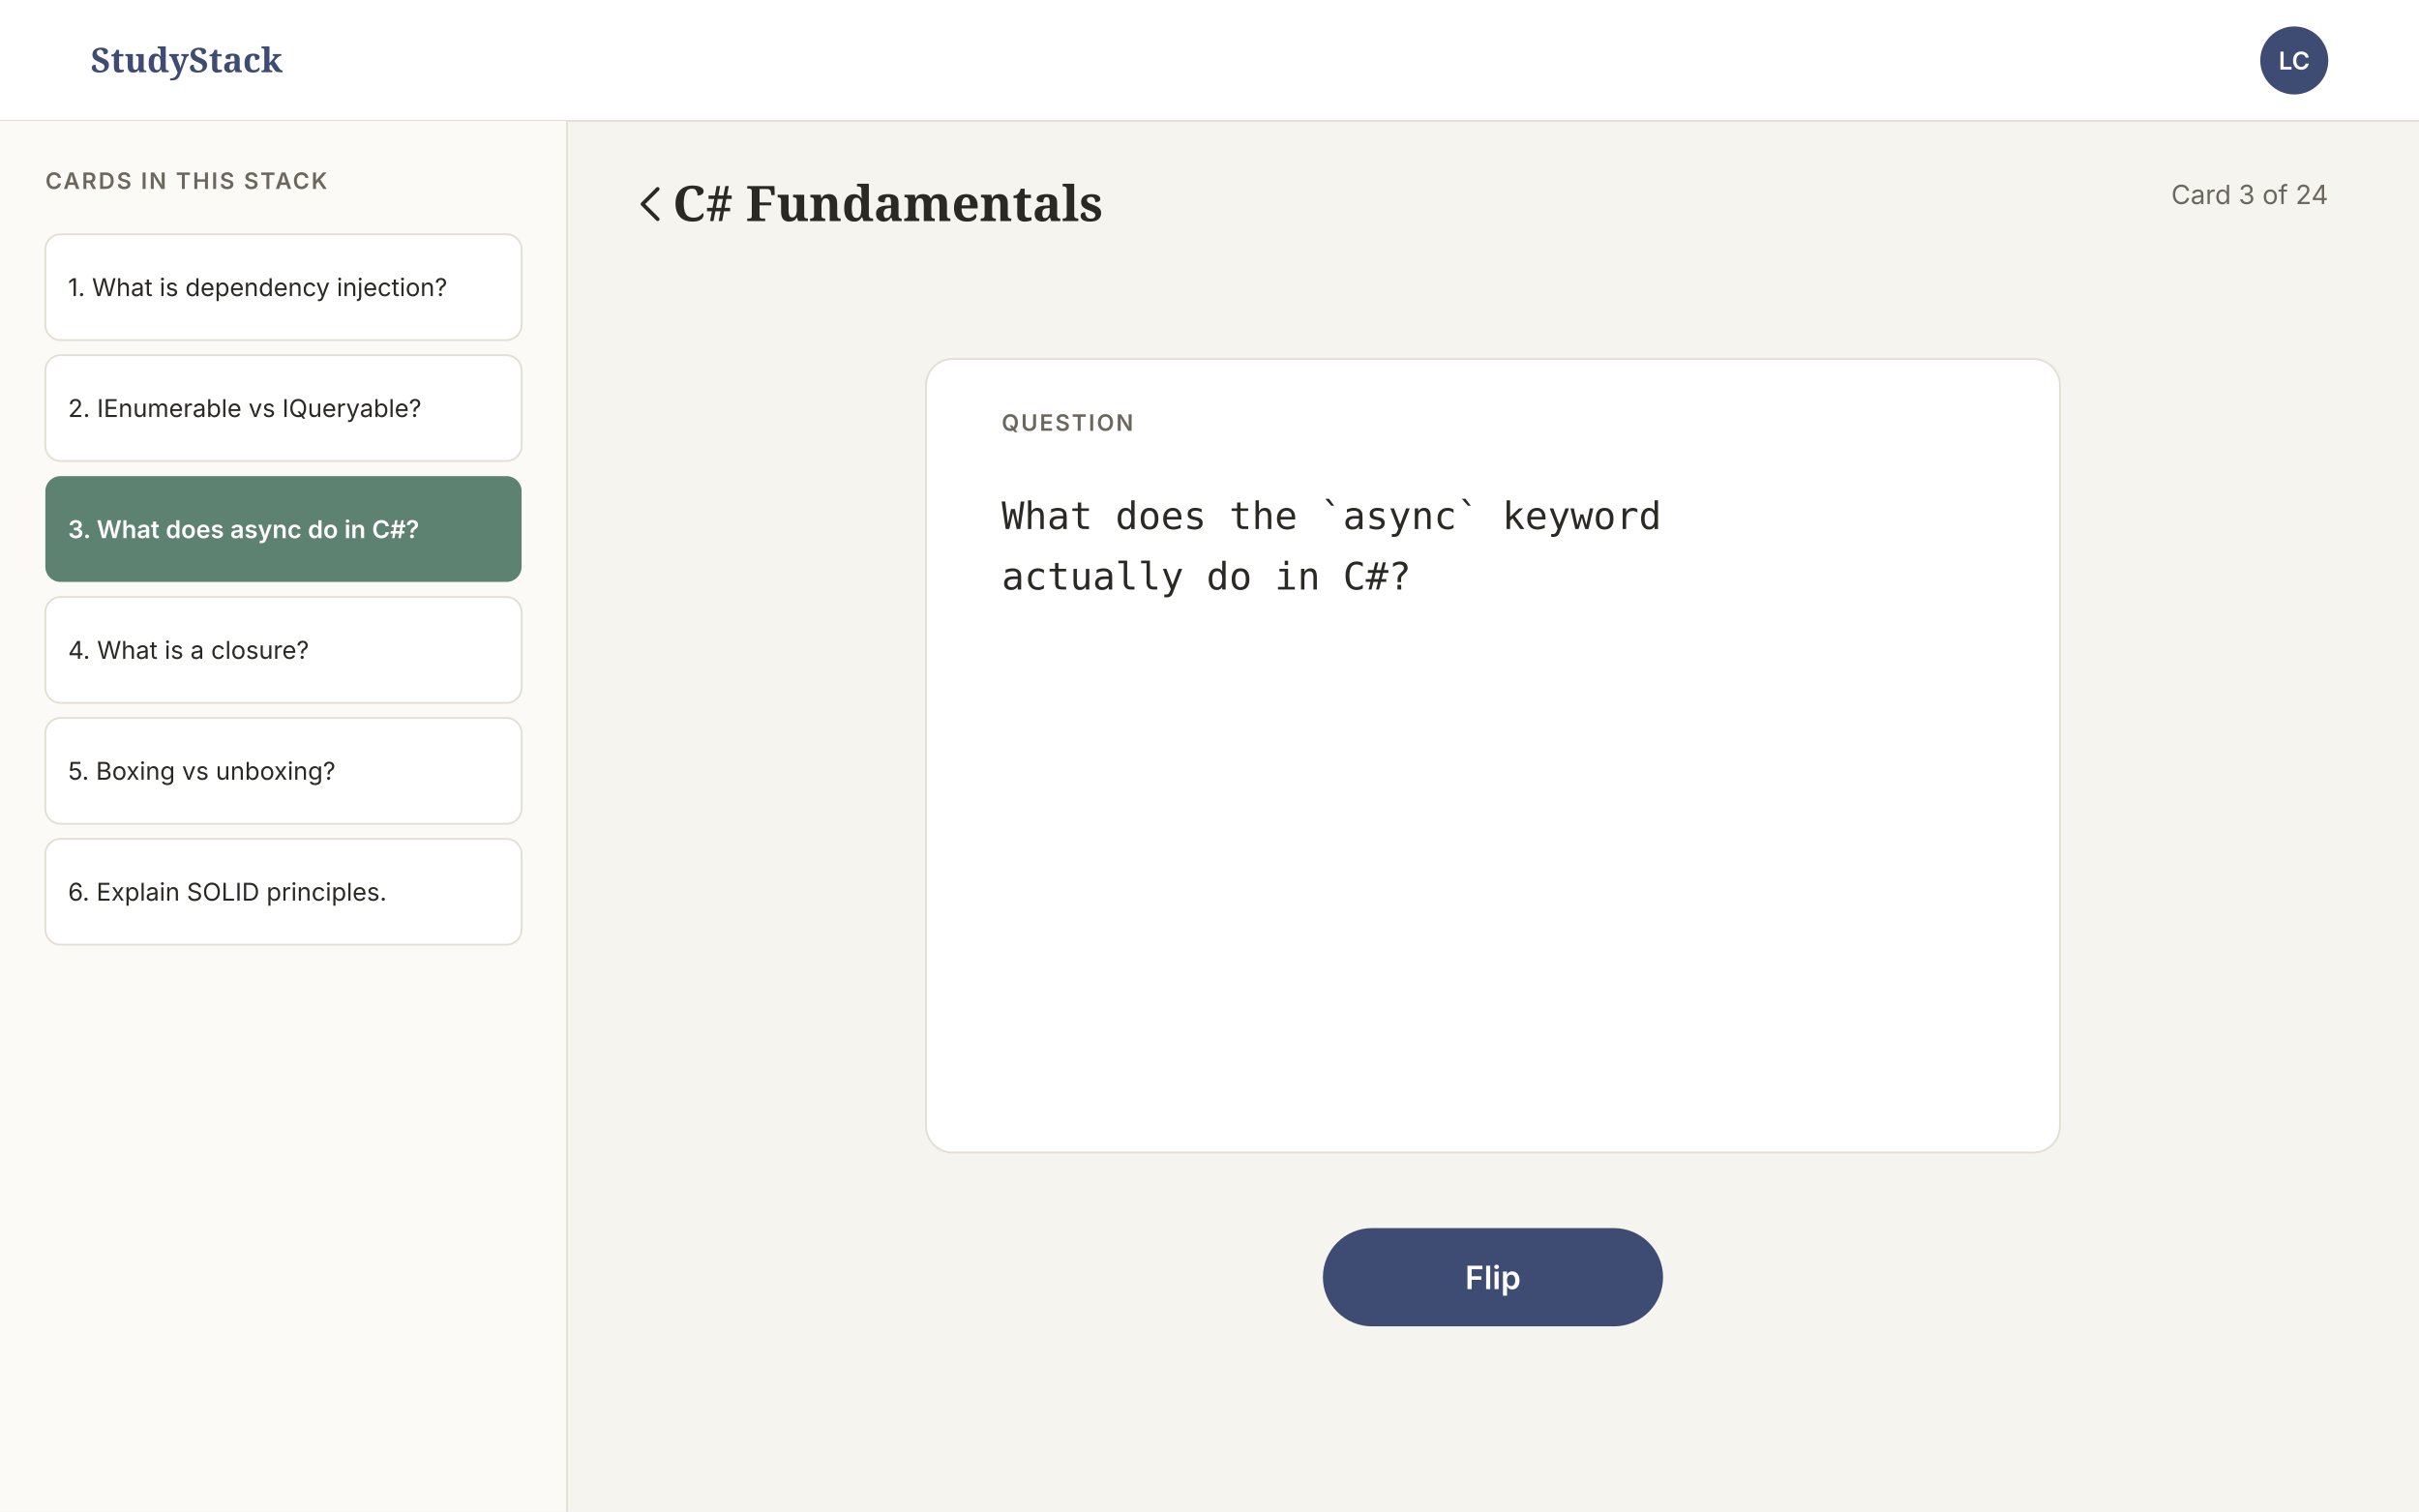
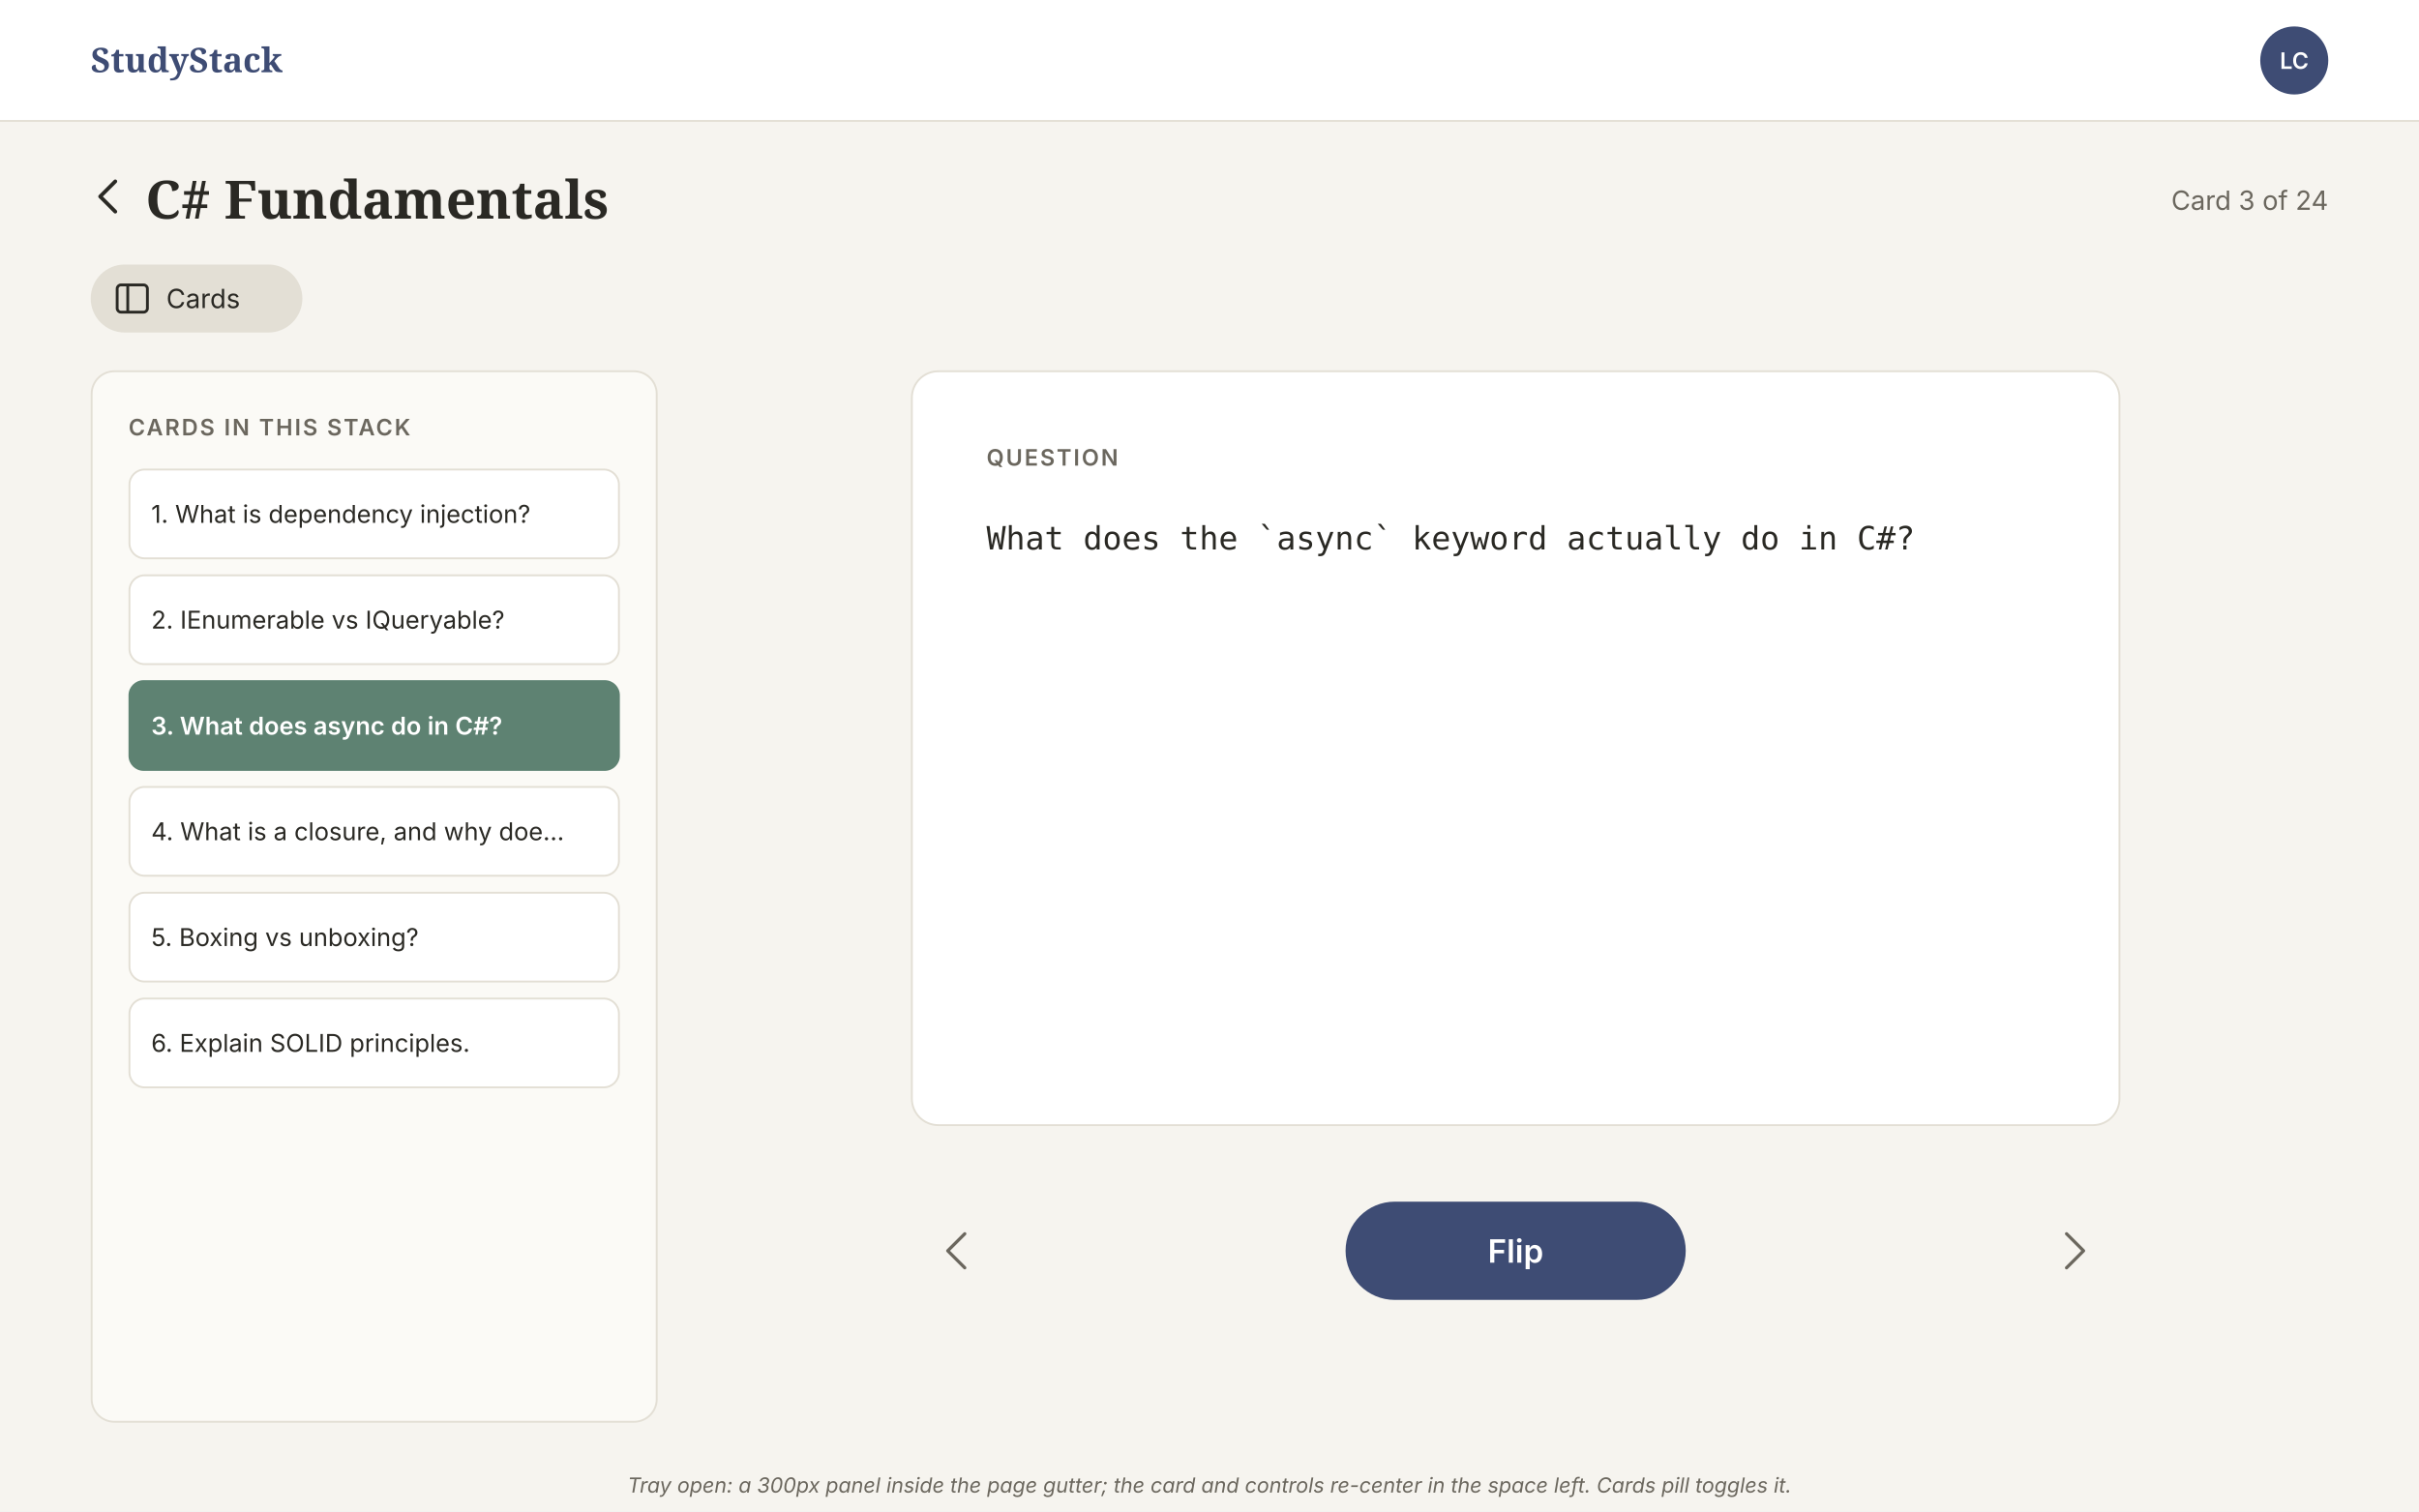
<svg xmlns="http://www.w3.org/2000/svg" width="1280" height="800" viewBox="0 0 1280 800">
  <rect width="1280" height="800" fill="#F6F4EF" />
  <rect x="0" y="0" width="1280" height="64" fill="#FFFFFF" />
  <line x1="0" y1="64" x2="1280" y2="64" stroke="#E3DFD5" />
-   <text x="48" y="32" dominant-baseline="middle" font-family="'Source Serif 4', Georgia, serif" font-size="18" font-weight="600" fill="#3E4C74">StudyStack</text>
-   <circle cx="1214" cy="32" r="18" fill="#3E4C74" />
-   <text x="1214" y="32" text-anchor="middle" dominant-baseline="middle" font-family="'Inter', sans-serif" font-size="13" font-weight="600" fill="#FFFFFF">LC</text>
-   <rect x="0" y="64" width="300" height="736" fill="#FBFAF6" />
-   <line x1="300" y1="64" x2="300" y2="800" stroke="#E3DFD5" />
-   <text x="24" y="100" font-family="'Inter', sans-serif" font-size="12" font-weight="600" letter-spacing="1" fill="#6B675E">CARDS IN THIS STACK</text>
-   <rect x="24" y="124" width="252" height="56" rx="8" fill="#FFFFFF" stroke="#E3DFD5" />
-   <text x="36" y="152" dominant-baseline="middle" font-family="'Inter', sans-serif" font-size="13" fill="#2A2924">1. What is dependency injection?</text>
-   <rect x="24" y="188" width="252" height="56" rx="8" fill="#FFFFFF" stroke="#E3DFD5" />
-   <text x="36" y="216" dominant-baseline="middle" font-family="'Inter', sans-serif" font-size="13" fill="#2A2924">2. IEnumerable vs IQueryable?</text>
-   <rect x="24" y="252" width="252" height="56" rx="8" fill="#5E8272" />
-   <text x="36" y="280" dominant-baseline="middle" font-family="'Inter', sans-serif" font-size="13" font-weight="600" fill="#FFFFFF">3. What does async do in C#?</text>
-   <rect x="24" y="316" width="252" height="56" rx="8" fill="#FFFFFF" stroke="#E3DFD5" />
-   <text x="36" y="344" dominant-baseline="middle" font-family="'Inter', sans-serif" font-size="13" fill="#2A2924">4. What is a closure?</text>
-   <rect x="24" y="380" width="252" height="56" rx="8" fill="#FFFFFF" stroke="#E3DFD5" />
-   <text x="36" y="408" dominant-baseline="middle" font-family="'Inter', sans-serif" font-size="13" fill="#2A2924">5. Boxing vs unboxing?</text>
-   <rect x="24" y="444" width="252" height="56" rx="8" fill="#FFFFFF" stroke="#E3DFD5" />
-   <text x="36" y="472" dominant-baseline="middle" font-family="'Inter', sans-serif" font-size="13" fill="#2A2924">6. Explain SOLID principles.</text>
-   <path d="M348,100 L340,108 L348,116" fill="none" stroke="#2A2924" stroke-width="2" stroke-linecap="round" stroke-linejoin="round" />
-   <text x="356" y="108" dominant-baseline="middle" font-family="'Source Serif 4', Georgia, serif" font-size="26" font-weight="600" fill="#2A2924">C# Fundamentals</text>
-   <text x="1232" y="108" text-anchor="end" font-family="'Inter', sans-serif" font-size="14" fill="#6B675E">Card 3 of 24</text>
-   <rect x="490" y="190" width="600" height="420" rx="14" fill="#FFFFFF" stroke="#E3DFD5" />
-   <text x="530" y="228" font-family="'Inter', sans-serif" font-size="12" font-weight="600" letter-spacing="1" fill="#6B675E">QUESTION</text>
-   <text x="530" y="280" font-family="'JetBrains Mono', monospace" font-size="20" fill="#2A2924">
-     <tspan x="530" dy="0">What does the `async` keyword</tspan>
-     <tspan x="530" dy="32">actually do in C#?</tspan>
-   </text>
-   <rect x="700" y="650" width="180" height="52" rx="26" fill="#3E4C74" />
-   <text x="790" y="676" text-anchor="middle" dominant-baseline="middle" font-family="'Inter', sans-serif" font-size="17" font-weight="600" fill="#FFFFFF">Flip</text>
+   <text x="48" y="32.0" dominant-baseline="middle" font-family="'Source Serif 4', Georgia, serif" font-size="18" font-weight="600" fill="#3E4C74">StudyStack</text>
+   <circle cx="1214" cy="32.0" r="18" fill="#3E4C74" />
+   <text x="1214" y="32.0" dominant-baseline="middle" font-family="'Inter', sans-serif" font-size="12" font-weight="600" text-anchor="middle" fill="#FFFFFF">LC</text>
+   <path d="M61.0,96 L53.0,104 L61.0,112" fill="none" stroke="#2A2924" stroke-width="2" stroke-linecap="round" stroke-linejoin="round" />
+   <text x="77" y="106" dominant-baseline="middle" font-family="'Source Serif 4', Georgia, serif" font-size="28" font-weight="600" fill="#2A2924">C# Fundamentals</text>
+   <text x="1232" y="106" dominant-baseline="middle" font-family="'Inter', sans-serif" font-size="14" text-anchor="end" fill="#6B675E">Card 3 of 24</text>
+   <rect x="48.5" y="140.5" width="111" height="35" rx="17.5" fill="#E3DFD5" stroke="#E3DFD5" />
+   <g transform="translate(70,158)">
+     <rect x="-8.0" y="-7.2" width="16.0" height="14.4" rx="2" fill="none" stroke="#2A2924" stroke-width="1.5" />
+     <line x1="-2.4" y1="-7.2" x2="-2.4" y2="7.2" stroke="#2A2924" stroke-width="1.5" />
+   </g>
+   <text x="88" y="158" dominant-baseline="middle" font-family="'Inter', sans-serif" font-size="14" fill="#2A2924">Cards</text>
+   <rect x="48.5" y="196.5" width="299" height="556" rx="12" fill="#FBFAF6" stroke="#E3DFD5" />
+   <text x="68" y="226" dominant-baseline="middle" font-family="'Inter', sans-serif" font-size="12" font-weight="600" fill="#6B675E" letter-spacing="1">CARDS IN THIS STACK</text>
+   <rect x="68.5" y="248.5" width="259" height="47" rx="8" fill="#FFFFFF" stroke="#E3DFD5" />
+   <text x="80" y="272.0" dominant-baseline="middle" font-family="'Inter', sans-serif" font-size="13" fill="#2A2924">1. What is dependency injection?</text>
+   <rect x="68.5" y="304.5" width="259" height="47" rx="8" fill="#FFFFFF" stroke="#E3DFD5" />
+   <text x="80" y="328.0" dominant-baseline="middle" font-family="'Inter', sans-serif" font-size="13" fill="#2A2924">2. IEnumerable vs IQueryable?</text>
+   <rect x="68" y="360" width="260" height="48" rx="8" fill="#5E8272" />
+   <text x="80" y="384.0" dominant-baseline="middle" font-family="'Inter', sans-serif" font-size="13" font-weight="600" fill="#FFFFFF">3. What does async do in C#?</text>
+   <rect x="68.5" y="416.5" width="259" height="47" rx="8" fill="#FFFFFF" stroke="#E3DFD5" />
+   <text x="80" y="440.0" dominant-baseline="middle" font-family="'Inter', sans-serif" font-size="13" fill="#2A2924">4. What is a closure, and why doe...</text>
+   <rect x="68.5" y="472.5" width="259" height="47" rx="8" fill="#FFFFFF" stroke="#E3DFD5" />
+   <text x="80" y="496.0" dominant-baseline="middle" font-family="'Inter', sans-serif" font-size="13" fill="#2A2924">5. Boxing vs unboxing?</text>
+   <rect x="68.5" y="528.5" width="259" height="47" rx="8" fill="#FFFFFF" stroke="#E3DFD5" />
+   <text x="80" y="552.0" dominant-baseline="middle" font-family="'Inter', sans-serif" font-size="13" fill="#2A2924">6. Explain SOLID principles.</text>
+   <rect x="482.5" y="196.5" width="639" height="399" rx="14" fill="#FFFFFF" stroke="#E3DFD5" />
+   <text x="522.0" y="242" dominant-baseline="middle" font-family="'Inter', sans-serif" font-size="12" font-weight="600" fill="#6B675E" letter-spacing="1">QUESTION</text>
+   <text x="522.0" y="286" dominant-baseline="middle" font-family="'JetBrains Mono', monospace" font-size="17" fill="#2A2924">What does the `async` keyword actually do in C#?</text>
+   <path d="M510.5,653 L501.5,662 L510.5,671" fill="none" stroke="#6B675E" stroke-width="1.7" stroke-linecap="round" stroke-linejoin="round" />
+   <rect x="712.0" y="636.0" width="180" height="52" rx="26.0" fill="#3E4C74" />
+   <text x="802.0" y="662" dominant-baseline="middle" font-family="'Inter', sans-serif" font-size="17" font-weight="600" text-anchor="middle" fill="#FFFFFF">Flip</text>
+   <path d="M1093.5,653 L1102.5,662 L1093.5,671" fill="none" stroke="#6B675E" stroke-width="1.7" stroke-linecap="round" stroke-linejoin="round" />
+   <text x="640.0" y="786" dominant-baseline="middle" font-family="'Inter', sans-serif" font-size="11" text-anchor="middle" fill="#6B675E" font-style="italic">Tray open: a 300px panel inside the page gutter; the card and controls re-center in the space left. Cards pill toggles it.</text>
</svg>
